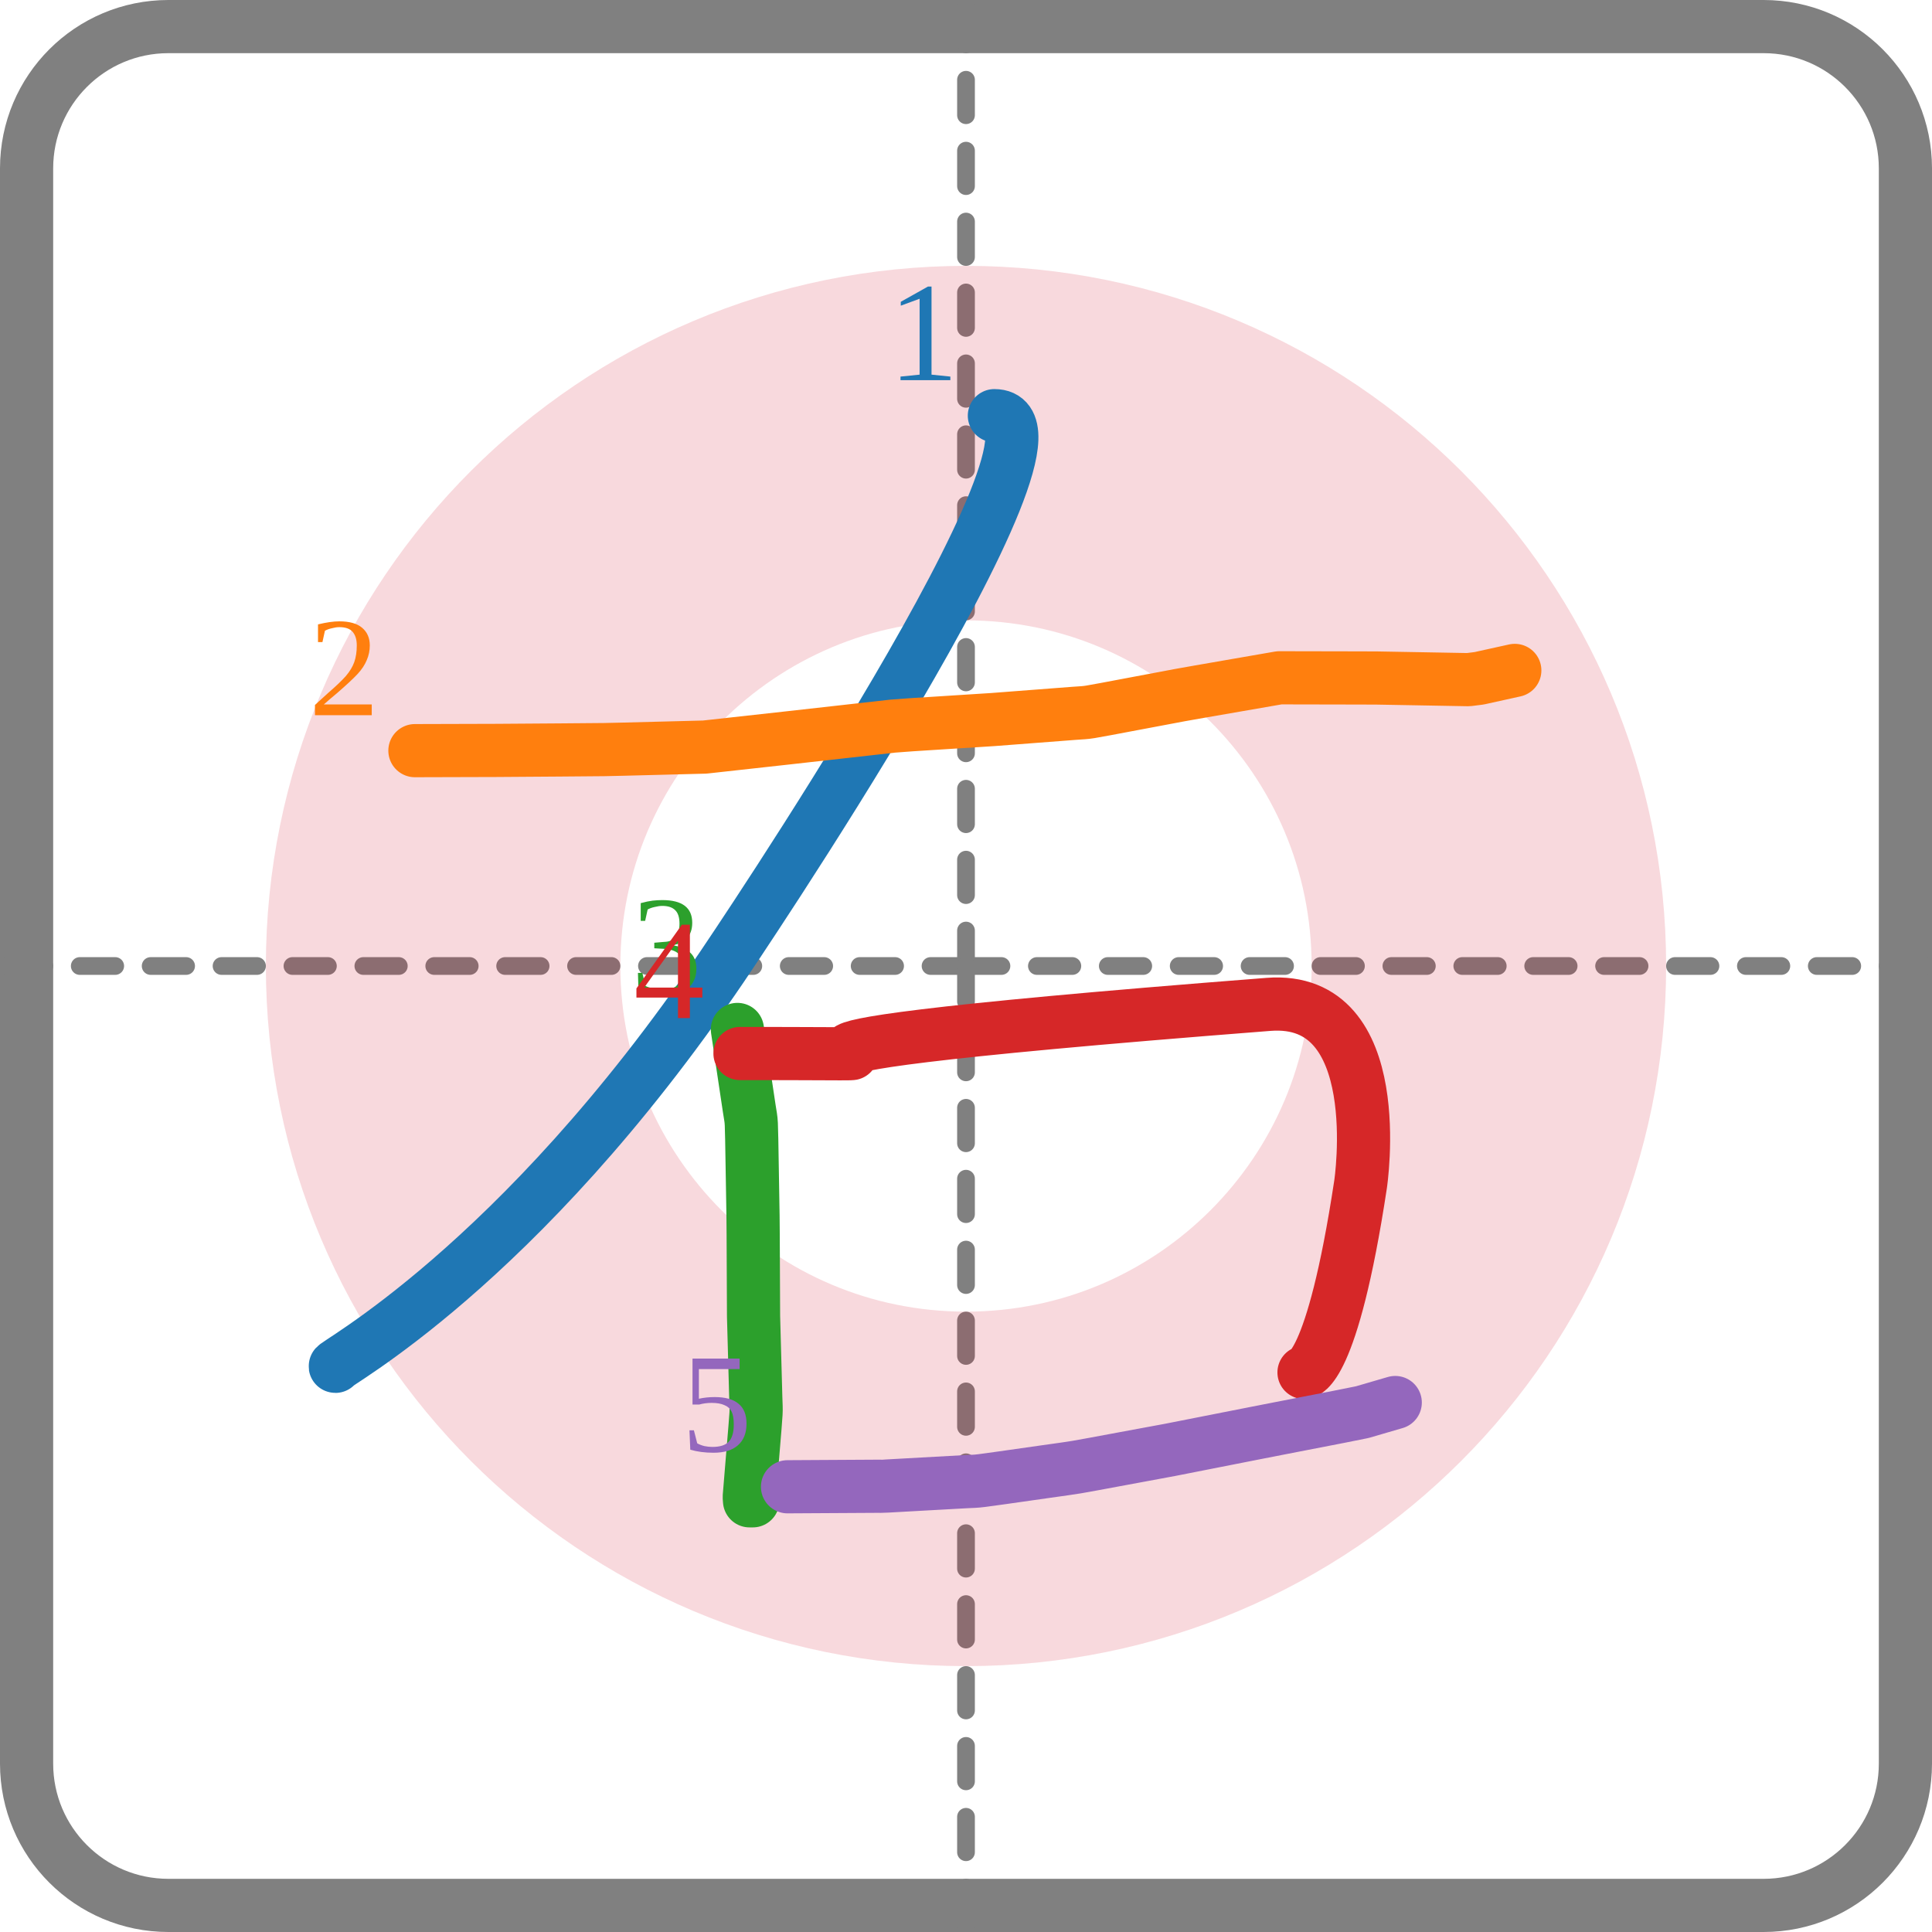
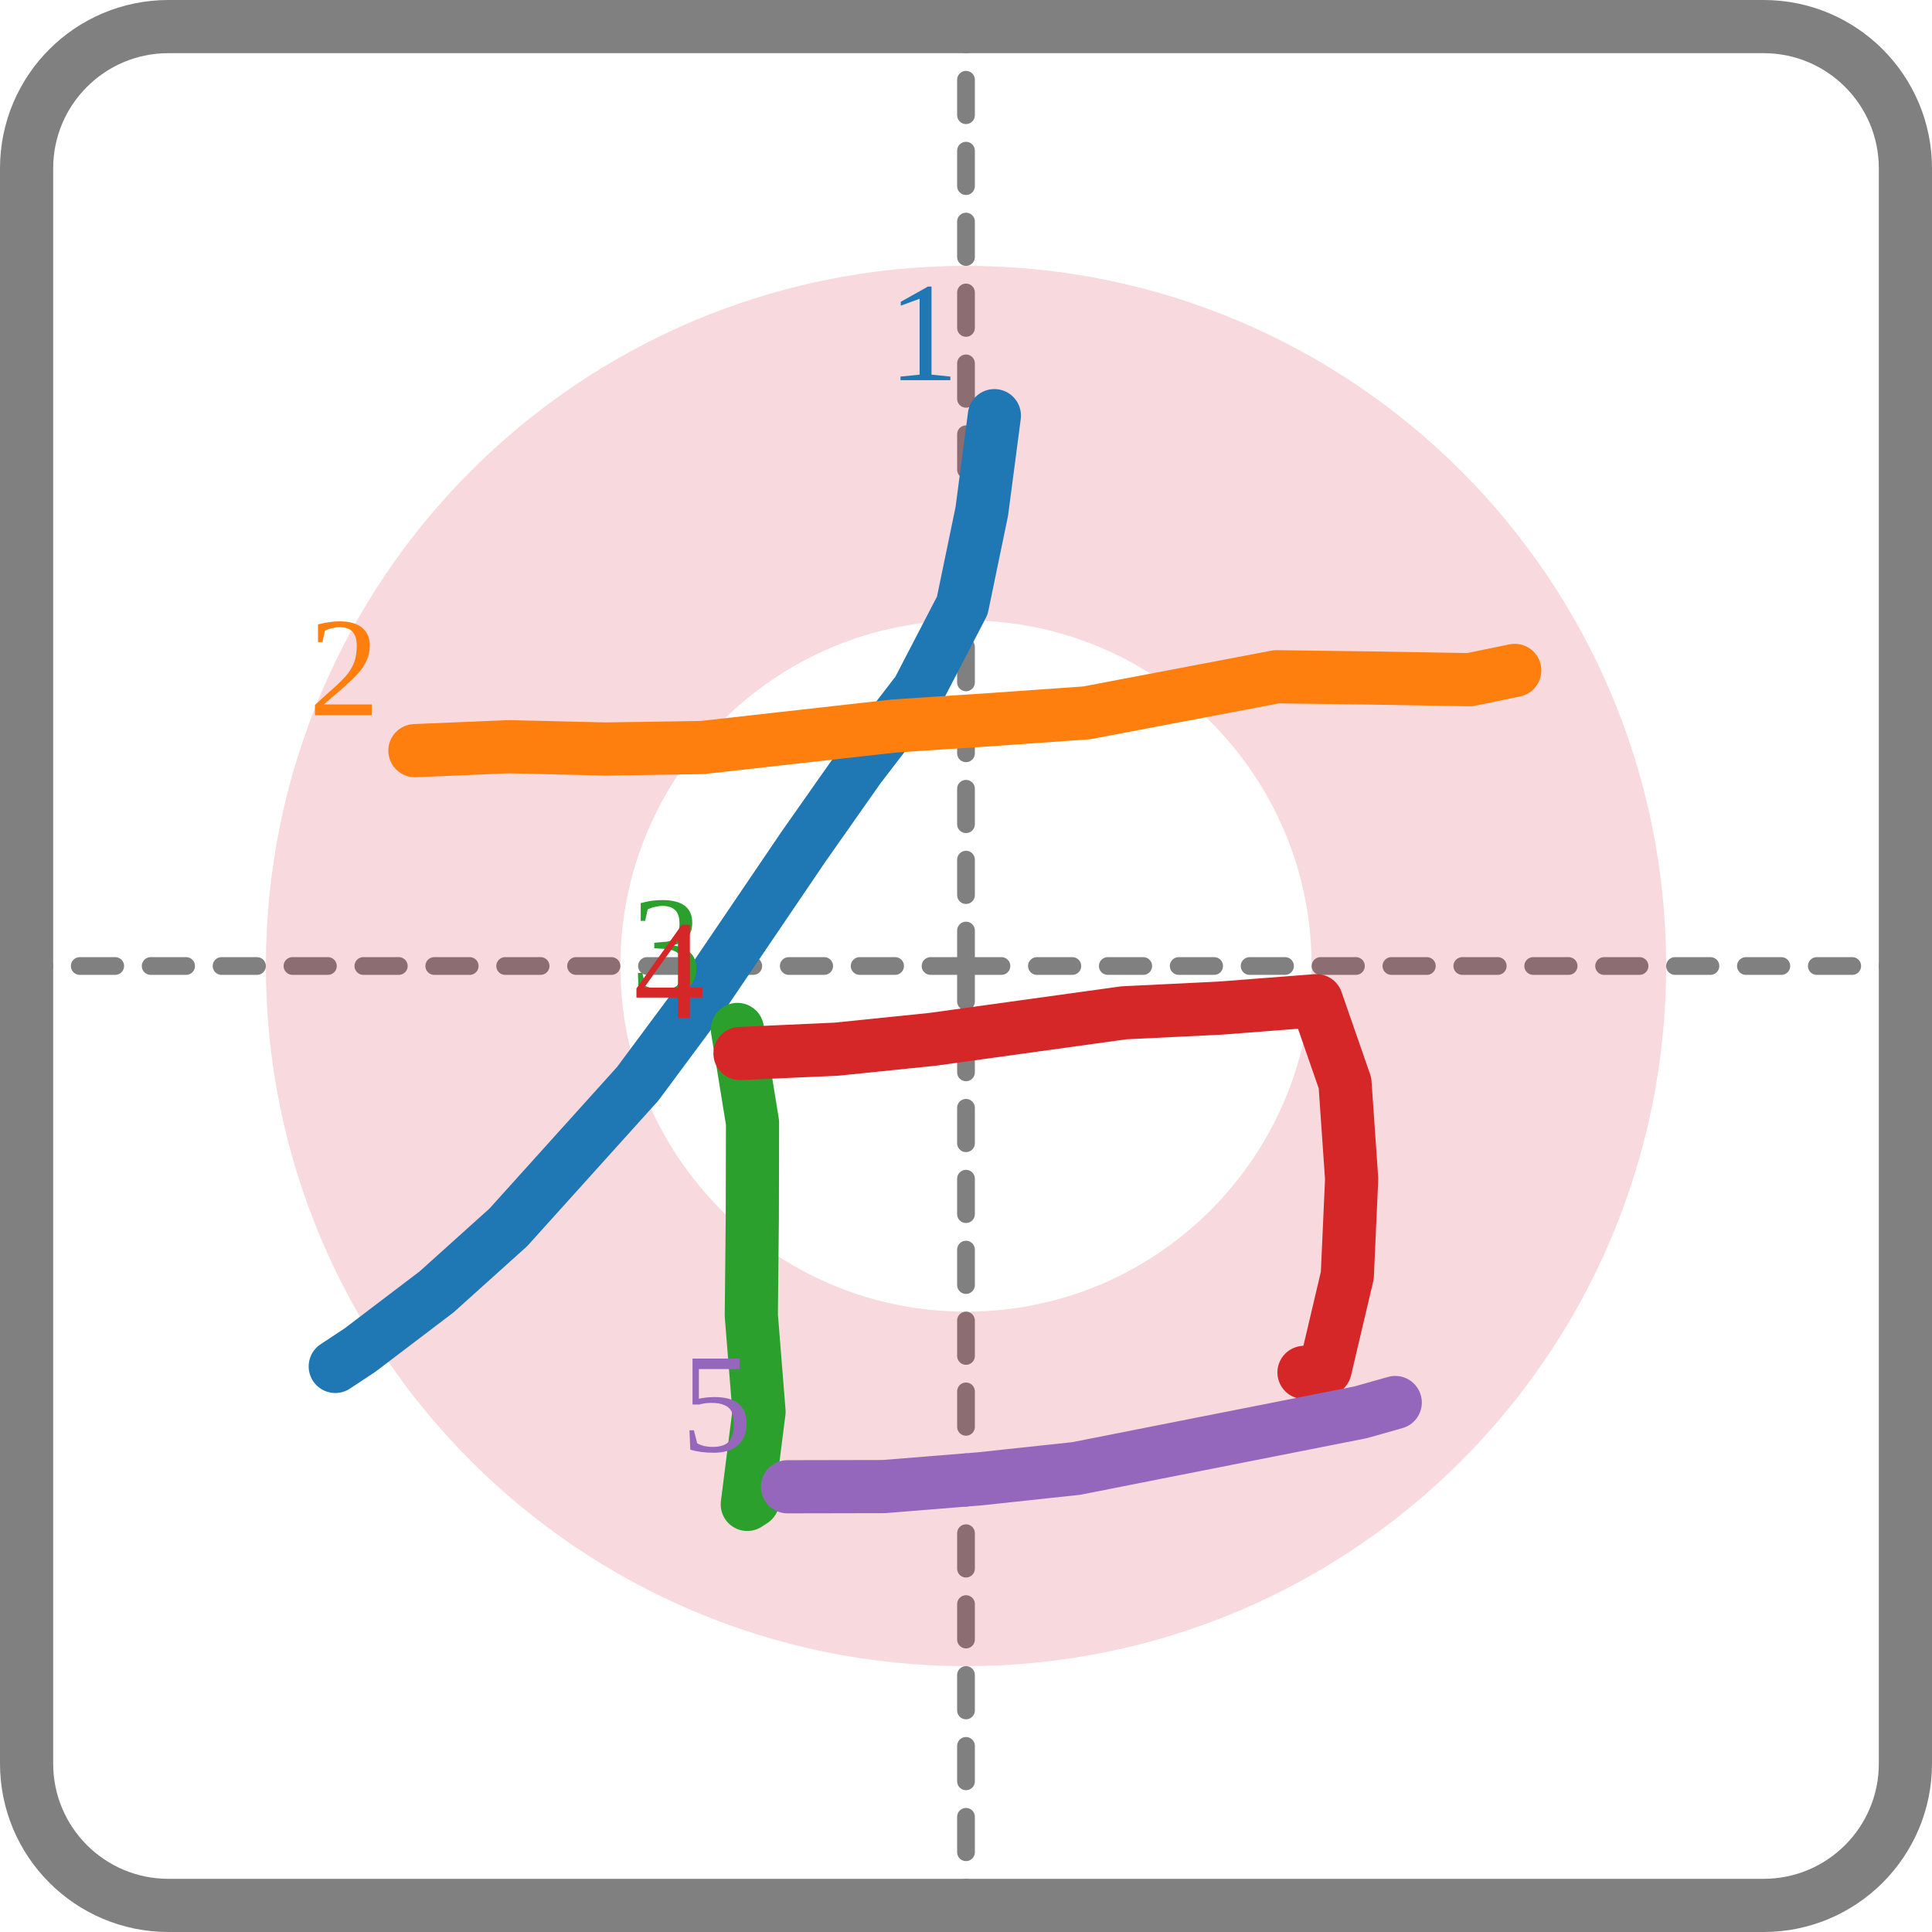
<svg xmlns="http://www.w3.org/2000/svg" height="109" viewBox="0 0 109 109" width="109">
  <rect fill="none" height="106" rx="8" ry="8" stroke="gray" stroke-linejoin="miter" stroke-width="3" width="106" x="1.5" y="1.5" />
  <line stroke="gray" stroke-dasharray="2,2" stroke-linecap="round" stroke-width="1" x1="54.5" x2="109" y1="54.5" y2="54.5" />
  <line stroke="gray" stroke-dasharray="2,2" stroke-linecap="round" stroke-width="1" x1="54.5" x2="0" y1="54.5" y2="54.5" />
  <line stroke="gray" stroke-dasharray="2,2" stroke-linecap="round" stroke-width="1" x1="54.5" x2="54.5" y1="54.5" y2="0" />
  <line stroke="gray" stroke-dasharray="2,2" stroke-linecap="round" stroke-width="1" x1="54.5" x2="54.5" y1="54.5" y2="109" />
  <circle cx="54.5" cy="54.5" fill="none" opacity="0.15" r="29.5" stroke="#D0021B" stroke-width="20" />
-   <path d="M56.101,23.451 C61.823,23.451 40.748,54.525 40.748,54.525 C29.183,71.577 18.559,77.086 18.923,77.086" fill="none" stroke="#1f77b4" stroke-linecap="round" stroke-linejoin="round" stroke-width="3" />
+   <path d="M56.101,23.451 L55.391,28.855 L54.29,34.166 L51.79,38.98 L48.469,43.301 L45.337,47.759 C45.337,47.759 40.748,54.524 40.748,54.524 C39.219,56.78 39.219,56.78 39.219,56.78 L35.977,61.147 C35.977,61.147 35.977,61.147 30.504,67.219 C28.68,69.244 28.68,69.244 28.68,69.244 L24.631,72.887 L20.301,76.176 L18.915,77.091" fill="none" stroke="#1f77b4" stroke-linecap="round" stroke-linejoin="round" stroke-width="3" />
  <text fill="#1f77b4" font-size="8" text-anchor="end" x="54.101" y="21.451">
1
</text>
-   <path d="M23.409,42.35 C23.409,42.35 23.409,42.35 28.007,42.337 C28.986,42.334 28.27,42.339 31.584,42.312 C32.414,42.305 33.244,42.298 34.075,42.291 C34.436,42.283 34.798,42.275 35.16,42.267 C36.693,42.228 38.225,42.189 39.757,42.149 C39.757,42.149 39.757,42.149 44.331,41.644 C45.304,41.537 44.593,41.616 47.883,41.246 C48.708,41.153 49.532,41.061 50.357,40.968 C50.717,40.941 51.077,40.914 51.437,40.888 C52.964,40.791 54.49,40.693 56.016,40.596 C56.016,40.596 56.016,40.596 60.609,40.244 C61.587,40.169 60.882,40.288 64.138,39.675 C64.954,39.521 65.77,39.368 66.586,39.214 C66.942,39.151 67.298,39.088 67.654,39.025 C72.179,38.24 72.179,38.24 72.179,38.24 C72.179,38.24 76.778,38.249 76.778,38.249 C77.757,38.251 77.042,38.24 80.354,38.3 C81.184,38.315 82.014,38.33 82.844,38.345 C83.046,38.319 83.248,38.293 83.451,38.268 C84.121,38.12 84.791,37.972 85.462,37.824" fill="none" stroke="#ff7f0e" stroke-linecap="round" stroke-linejoin="round" stroke-width="3" />
+   <path d="M23.409,42.35 L28.723,42.128 L34.172,42.258 L39.611,42.175 C39.611,42.175 50.443,40.96 50.443,40.96 L55.88,40.602 L61.313,40.218 C61.313,40.218 61.313,40.218 69.344,38.69 C72.021,38.181 72.021,38.181 72.021,38.181 L77.468,38.254 L82.918,38.347 L85.458,37.823" fill="none" stroke="#ff7f0e" stroke-linecap="round" stroke-linejoin="round" stroke-width="3" />
  <text fill="#ff7f0e" font-size="8" text-anchor="end" x="21.409" y="40.35">
2
</text>
-   <path d="M41.603,58.08 C41.603,58.08 41.603,58.08 42.271,62.538 C42.413,63.487 42.385,62.774 42.442,66.088 C42.456,66.918 42.47,67.748 42.484,68.579 C42.487,68.94 42.49,69.302 42.493,69.664 C42.5,71.197 42.507,72.729 42.514,74.261 C42.514,74.261 42.64,78.858 42.64,78.858 C42.667,79.838 42.707,79.177 42.458,82.191 C42.395,82.947 42.333,83.703 42.271,84.46 C42.276,84.531 42.282,84.602 42.287,84.673 C42.349,84.673 42.411,84.673 42.473,84.673" fill="none" stroke="#2ca02c" stroke-linecap="round" stroke-linejoin="round" stroke-width="3" />
+   <path d="M41.603,58.08 L42.456,63.336 L42.443,68.775 L42.388,74.215 L42.823,79.648 L42.161,84.876 L42.473,84.673" fill="none" stroke="#2ca02c" stroke-linecap="round" stroke-linejoin="round" stroke-width="3" />
  <text fill="#2ca02c" font-size="8" text-anchor="end" x="39.603" y="56.08">
3
</text>
-   <path d="M41.749,59.437 C58.928,59.437 30.9,59.829 71.568,56.665 C78.381,56.135 76.76,66.824 76.76,66.824 C75.152,77.431 73.57,77.431 73.57,77.431" fill="none" stroke="#d62728" stroke-linecap="round" stroke-linejoin="round" stroke-width="3" />
+   <path d="M41.749,59.437 L47.193,59.192 L52.609,58.637 C52.609,58.637 63.406,57.141 63.406,57.141 L68.842,56.876 L74.269,56.456 L75.882,61.1 L76.258,66.519 L76.013,71.956 L74.764,77.255 L73.57,77.431" fill="none" stroke="#d62728" stroke-linecap="round" stroke-linejoin="round" stroke-width="3" />
  <text fill="#d62728" font-size="8" text-anchor="end" x="39.749" y="57.437">
4
</text>
-   <path d="M44.43,83.881 C44.43,83.881 44.43,83.881 49.647,83.851 C49.91,83.85 48.782,83.911 54.474,83.594 C55.446,83.54 54.505,83.663 59.009,83.023 C61.003,82.74 60.186,82.879 63.393,82.285 C64.266,82.123 65.138,81.961 66.011,81.8 C66.593,81.685 67.175,81.571 67.757,81.456 C68.808,81.249 69.858,81.042 70.909,80.835 C71.352,80.749 71.796,80.662 72.24,80.575 C73.335,80.363 74.43,80.15 75.526,79.937 C75.969,79.848 76.412,79.759 76.855,79.671 C77.476,79.49 78.096,79.309 78.717,79.128" fill="none" stroke="#9467bd" stroke-linecap="round" stroke-linejoin="round" stroke-width="3" />
+   <path d="M44.43,83.881 L49.874,83.87 L55.306,83.43 L60.718,82.849 C60.718,82.849 67.305,81.548 67.305,81.548 C76.759,79.681 76.759,79.681 76.759,79.681 L78.717,79.128" fill="none" stroke="#9467bd" stroke-linecap="round" stroke-linejoin="round" stroke-width="3" />
  <text fill="#9467bd" font-size="8" text-anchor="end" x="42.43" y="81.881">
5
</text>
</svg>
